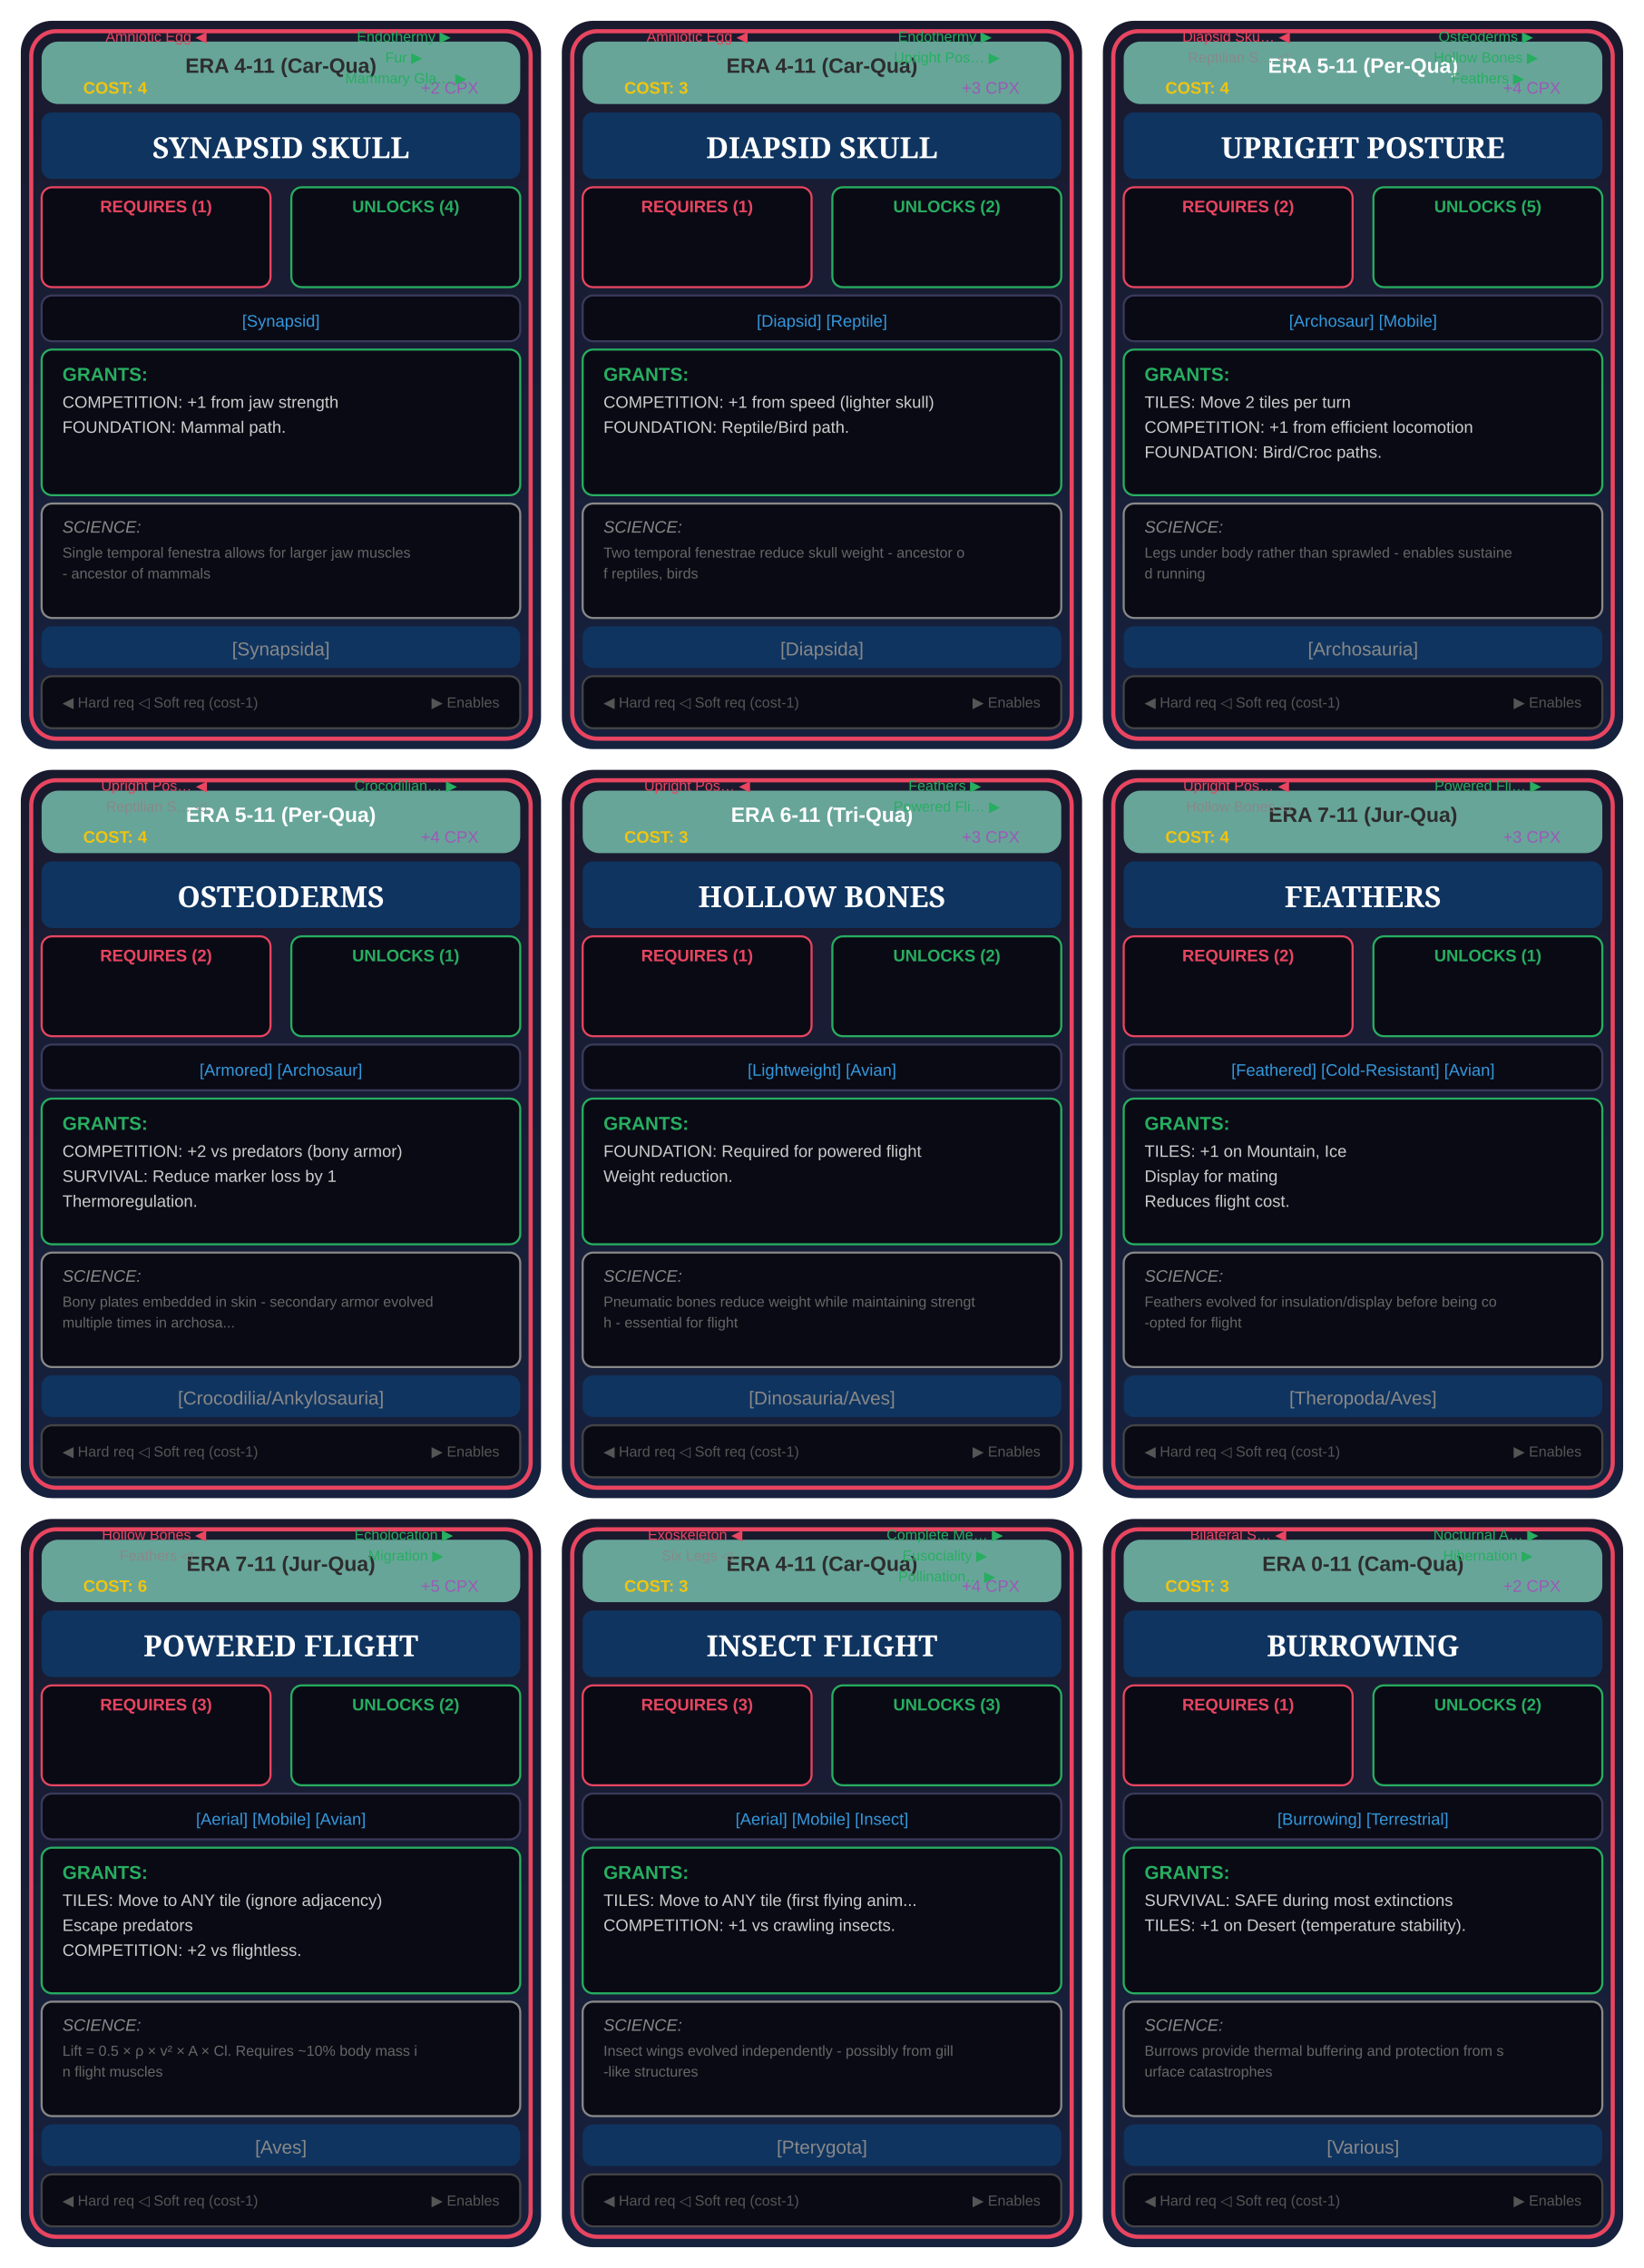
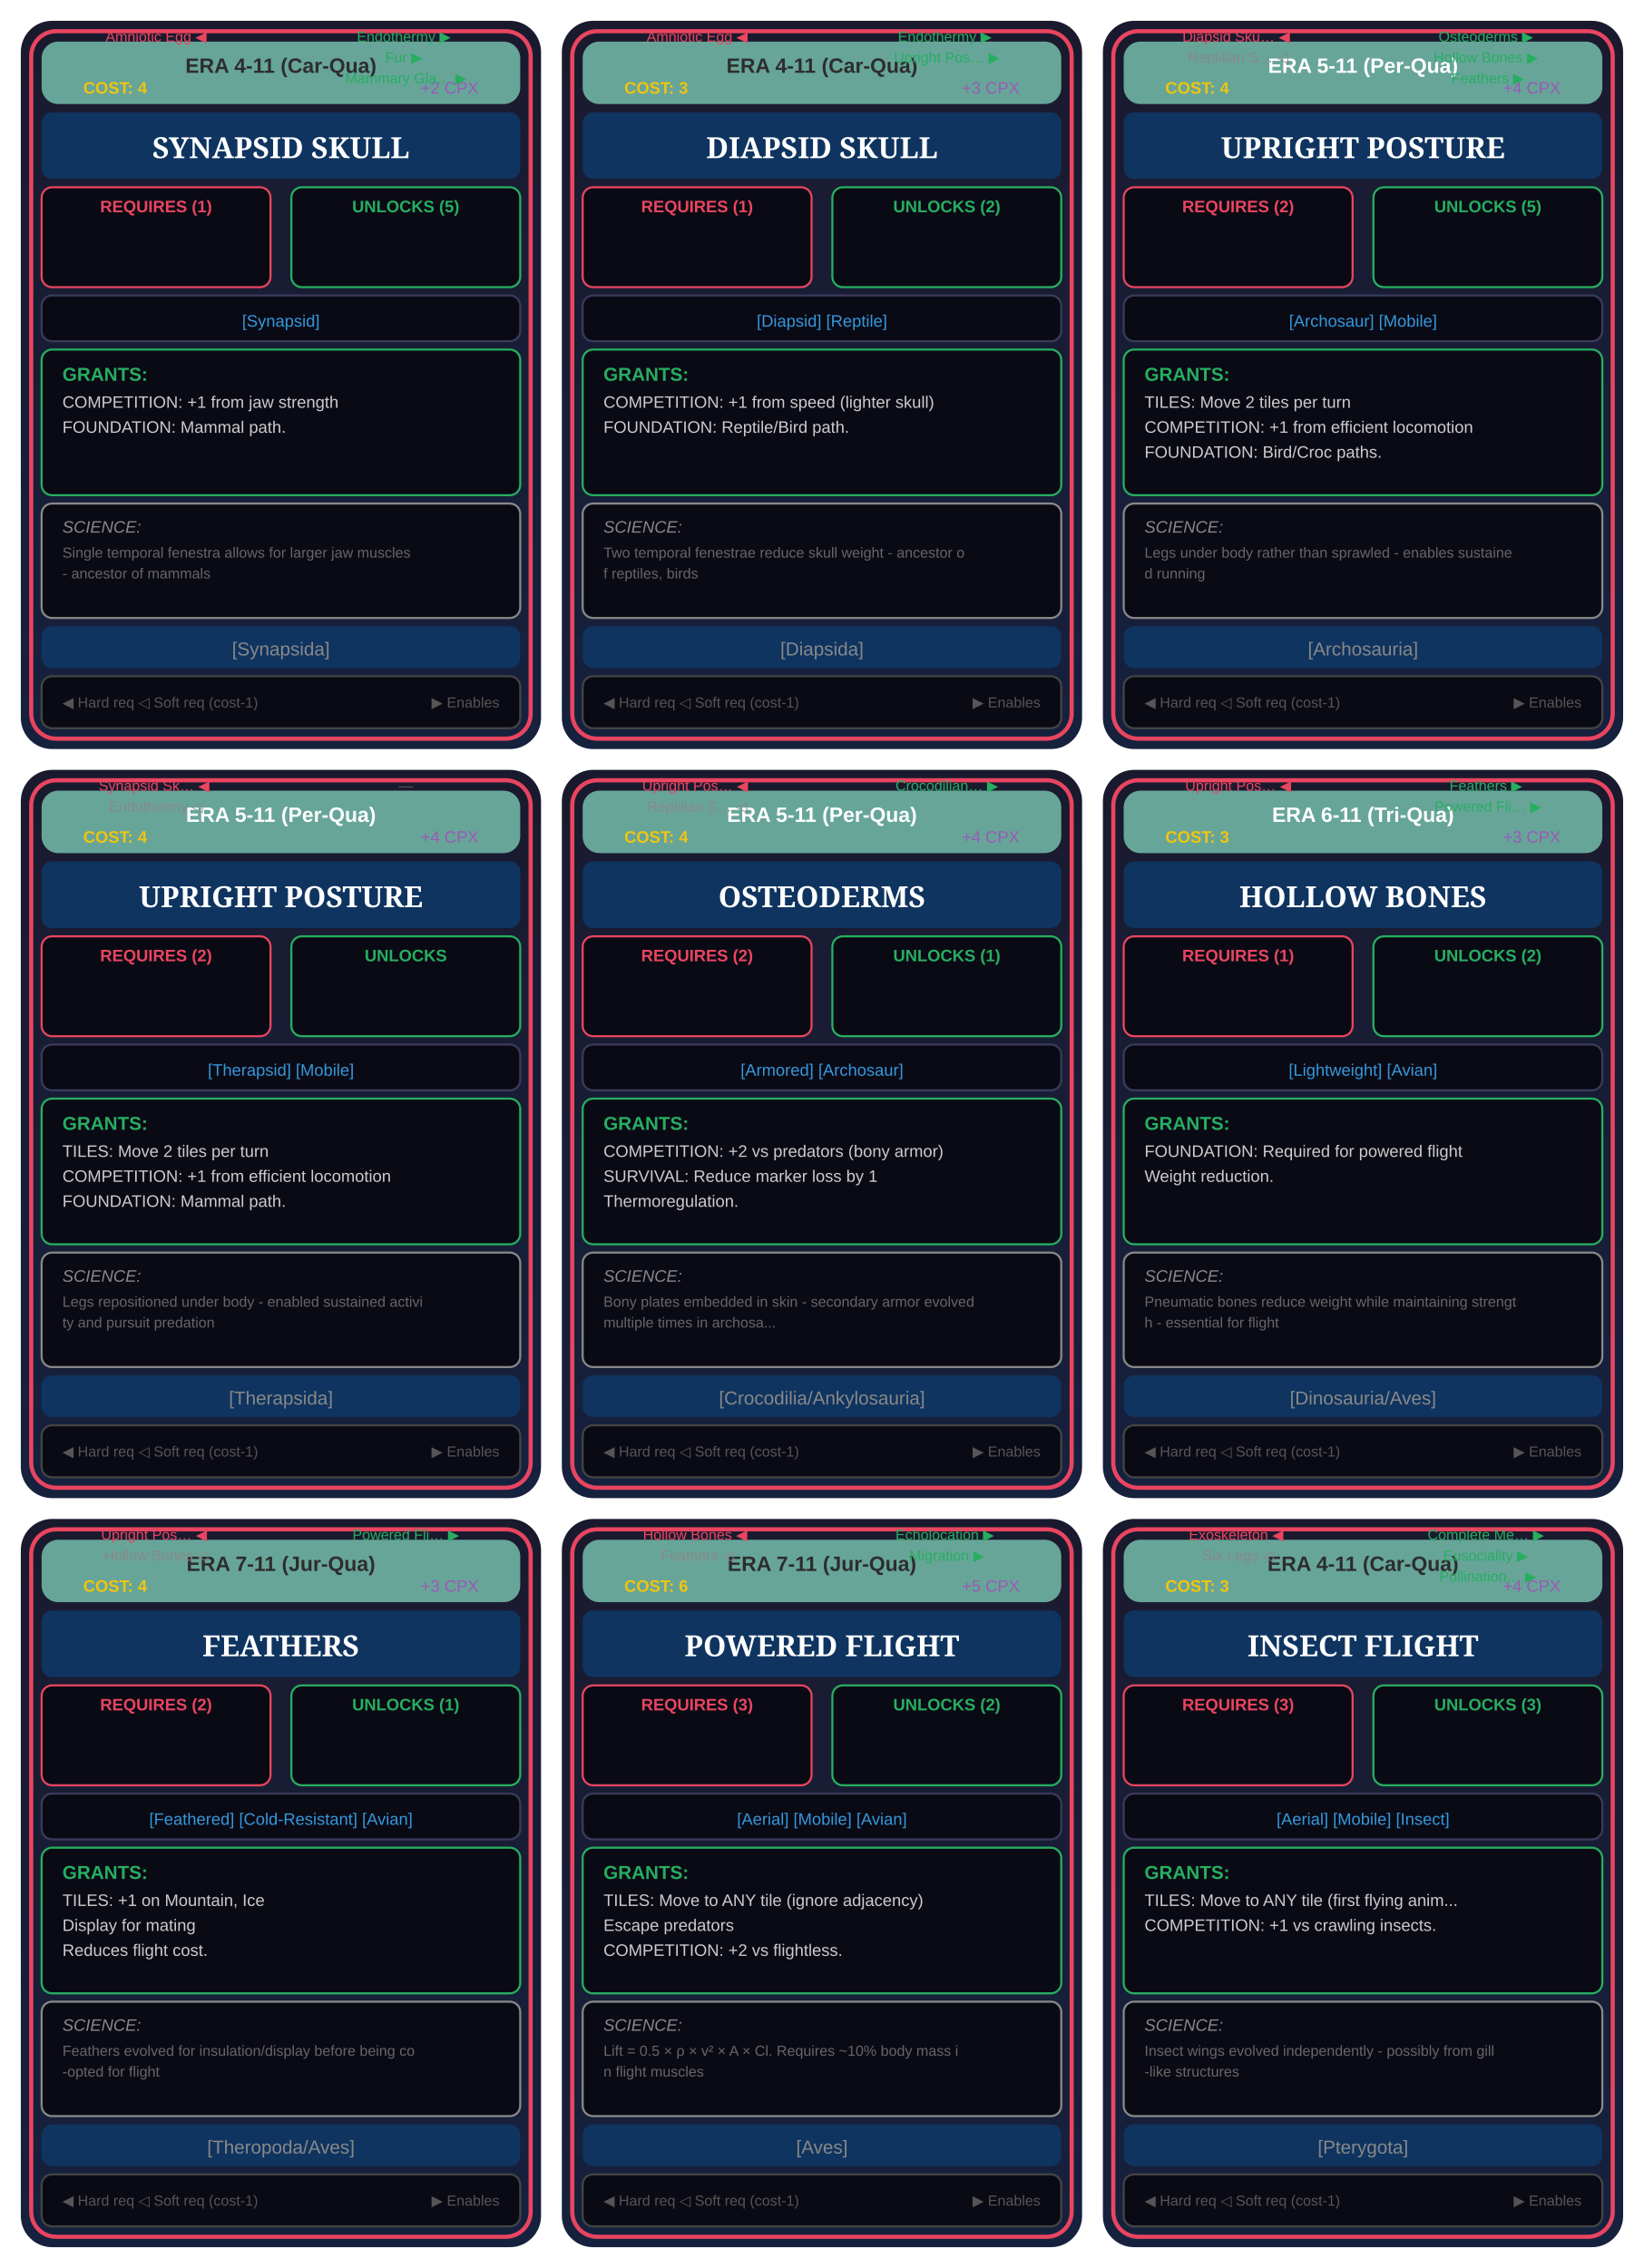
<svg xmlns="http://www.w3.org/2000/svg" viewBox="0 0 790 1090" width="790" height="1090">
  <rect width="790" height="1090" fill="#ffffff" />
  <g transform="translate(10, 10)">
    <defs>
      <linearGradient id="cardBg" x1="0%" y1="0%" x2="0%" y2="100%">
        <stop offset="0%" style="stop-color:#1a1a2e" />
        <stop offset="100%" style="stop-color:#16213e" />
      </linearGradient>
      <linearGradient id="eraGrad" x1="0%" y1="0%" x2="100%" y2="0%">
        <stop offset="0%" style="stop-color:#67A599" />
        <stop offset="100%" style="stop-color:#67A599" />
      </linearGradient>
    </defs>
    <rect width="250" height="350" fill="url(#cardBg)" rx="15" />
    <rect x="5" y="5" width="240" height="340" fill="none" stroke="#e94560" stroke-width="2" rx="12" />
    <rect x="10" y="10" width="230" height="30" fill="url(#eraGrad)" rx="8" />
    <text x="125" y="25" font-family="Arial" font-size="10" fill="#2d2d2d" text-anchor="middle" font-weight="bold">ERA 4-11 (Car-Qua)</text>
    <text x="30" y="35" font-family="Arial" font-size="8" fill="#f1c40f" font-weight="bold">COST: 4</text>
    <text x="220" y="35" font-family="Arial" font-size="8" fill="#9b59b6" text-anchor="end">+2 CPX</text>
    <rect x="10" y="44" width="230" height="32" fill="#0f3460" rx="5" />
    <text x="125" y="66" font-family="Georgia" font-size="14" fill="#fff" text-anchor="middle" font-weight="bold">SYNAPSID SKULL</text>
    <rect x="10" y="80" width="110" height="48" fill="#0a0a15" stroke="#e94560" rx="5" />
    <text x="65" y="92" font-family="Arial" font-size="8" fill="#e94560" text-anchor="middle" font-weight="bold">REQUIRES (1)</text>
    <text font-family="Arial" font-size="7" text-anchor="middle">
      <tspan x="65" dy="10" fill="#e94560">Amniotic Egg ◀</tspan>
    </text>
    <rect x="130" y="80" width="110" height="48" fill="#0a0a15" stroke="#27ae60" rx="5" />
-     <text x="185" y="92" font-family="Arial" font-size="8" fill="#27ae60" text-anchor="middle" font-weight="bold">UNLOCKS (4)</text>
+     <text x="185" y="92" font-family="Arial" font-size="8" fill="#27ae60" text-anchor="middle" font-weight="bold">UNLOCKS (5)</text>
    <text font-family="Arial" font-size="7" text-anchor="middle">
      <tspan x="185" dy="10" fill="#27ae60">Endothermy ▶</tspan>
      <tspan x="185" dy="10" fill="#27ae60">Fur ▶</tspan>
      <tspan x="185" dy="10" fill="#27ae60">Mammary Gla… ▶</tspan>
    </text>
    <rect x="10" y="132" width="230" height="22" fill="#0a0a15" stroke="#3a3a5a" rx="5" />
    <text x="125" y="147" font-family="Arial" font-size="8" fill="#3498db" text-anchor="middle">[Synapsid]</text>
    <rect x="10" y="158" width="230" height="70" fill="#0a0a15" stroke="#27ae60" rx="5" />
    <text x="20" y="173" font-family="Arial" font-size="9" fill="#27ae60" font-weight="bold">GRANTS:</text>
    <text x="20" y="186" font-family="Arial" font-size="8" fill="#ccc">COMPETITION: +1 from jaw strength</text>
    <text x="20" y="198" font-family="Arial" font-size="8" fill="#ccc">FOUNDATION: Mammal path.</text>
    <text x="20" y="210" font-family="Arial" font-size="8" fill="#ccc" />
    <rect x="10" y="232" width="230" height="55" fill="#0a0a15" stroke="#888" rx="5" />
    <text x="20" y="246" font-family="Arial" font-size="8" fill="#888" font-style="italic">SCIENCE:</text>
    <text x="20" y="258" font-family="Arial" font-size="7" fill="#666">Single temporal fenestra allows for larger jaw muscles </text>
    <text x="20" y="268" font-family="Arial" font-size="7" fill="#666">- ancestor of mammals</text>
    <rect x="10" y="291" width="230" height="20" fill="#0f3460" rx="5" />
    <text x="125" y="305" font-family="Arial" font-size="9" fill="#888" text-anchor="middle">[Synapsida]</text>
    <rect x="10" y="315" width="230" height="25" fill="#0a0a15" stroke="#444" rx="5" />
    <text x="20" y="330" font-family="Arial" font-size="7" fill="#555">◀ Hard req  ◁ Soft req (cost-1)</text>
    <text x="230" y="330" font-family="Arial" font-size="7" fill="#555" text-anchor="end">▶ Enables</text>
  </g>
  <g transform="translate(270, 10)">
    <defs>
      <linearGradient id="cardBg" x1="0%" y1="0%" x2="0%" y2="100%">
        <stop offset="0%" style="stop-color:#1a1a2e" />
        <stop offset="100%" style="stop-color:#16213e" />
      </linearGradient>
      <linearGradient id="eraGrad" x1="0%" y1="0%" x2="100%" y2="0%">
        <stop offset="0%" style="stop-color:#67A599" />
        <stop offset="100%" style="stop-color:#67A599" />
      </linearGradient>
    </defs>
    <rect width="250" height="350" fill="url(#cardBg)" rx="15" />
    <rect x="5" y="5" width="240" height="340" fill="none" stroke="#e94560" stroke-width="2" rx="12" />
    <rect x="10" y="10" width="230" height="30" fill="url(#eraGrad)" rx="8" />
    <text x="125" y="25" font-family="Arial" font-size="10" fill="#2d2d2d" text-anchor="middle" font-weight="bold">ERA 4-11 (Car-Qua)</text>
    <text x="30" y="35" font-family="Arial" font-size="8" fill="#f1c40f" font-weight="bold">COST: 3</text>
    <text x="220" y="35" font-family="Arial" font-size="8" fill="#9b59b6" text-anchor="end">+3 CPX</text>
    <rect x="10" y="44" width="230" height="32" fill="#0f3460" rx="5" />
    <text x="125" y="66" font-family="Georgia" font-size="14" fill="#fff" text-anchor="middle" font-weight="bold">DIAPSID SKULL</text>
    <rect x="10" y="80" width="110" height="48" fill="#0a0a15" stroke="#e94560" rx="5" />
    <text x="65" y="92" font-family="Arial" font-size="8" fill="#e94560" text-anchor="middle" font-weight="bold">REQUIRES (1)</text>
    <text font-family="Arial" font-size="7" text-anchor="middle">
      <tspan x="65" dy="10" fill="#e94560">Amniotic Egg ◀</tspan>
    </text>
    <rect x="130" y="80" width="110" height="48" fill="#0a0a15" stroke="#27ae60" rx="5" />
    <text x="185" y="92" font-family="Arial" font-size="8" fill="#27ae60" text-anchor="middle" font-weight="bold">UNLOCKS (2)</text>
    <text font-family="Arial" font-size="7" text-anchor="middle">
      <tspan x="185" dy="10" fill="#27ae60">Endothermy ▶</tspan>
      <tspan x="185" dy="10" fill="#27ae60">Upright Pos… ▶</tspan>
    </text>
    <rect x="10" y="132" width="230" height="22" fill="#0a0a15" stroke="#3a3a5a" rx="5" />
    <text x="125" y="147" font-family="Arial" font-size="8" fill="#3498db" text-anchor="middle">[Diapsid] [Reptile]</text>
    <rect x="10" y="158" width="230" height="70" fill="#0a0a15" stroke="#27ae60" rx="5" />
    <text x="20" y="173" font-family="Arial" font-size="9" fill="#27ae60" font-weight="bold">GRANTS:</text>
    <text x="20" y="186" font-family="Arial" font-size="8" fill="#ccc">COMPETITION: +1 from speed (lighter skull)</text>
    <text x="20" y="198" font-family="Arial" font-size="8" fill="#ccc">FOUNDATION: Reptile/Bird path.</text>
    <text x="20" y="210" font-family="Arial" font-size="8" fill="#ccc" />
    <rect x="10" y="232" width="230" height="55" fill="#0a0a15" stroke="#888" rx="5" />
    <text x="20" y="246" font-family="Arial" font-size="8" fill="#888" font-style="italic">SCIENCE:</text>
    <text x="20" y="258" font-family="Arial" font-size="7" fill="#666">Two temporal fenestrae reduce skull weight - ancestor o</text>
    <text x="20" y="268" font-family="Arial" font-size="7" fill="#666">f reptiles, birds</text>
    <rect x="10" y="291" width="230" height="20" fill="#0f3460" rx="5" />
    <text x="125" y="305" font-family="Arial" font-size="9" fill="#888" text-anchor="middle">[Diapsida]</text>
    <rect x="10" y="315" width="230" height="25" fill="#0a0a15" stroke="#444" rx="5" />
    <text x="20" y="330" font-family="Arial" font-size="7" fill="#555">◀ Hard req  ◁ Soft req (cost-1)</text>
    <text x="230" y="330" font-family="Arial" font-size="7" fill="#555" text-anchor="end">▶ Enables</text>
  </g>
  <g transform="translate(530, 10)">
    <defs>
      <linearGradient id="cardBg" x1="0%" y1="0%" x2="0%" y2="100%">
        <stop offset="0%" style="stop-color:#1a1a2e" />
        <stop offset="100%" style="stop-color:#16213e" />
      </linearGradient>
      <linearGradient id="eraGrad" x1="0%" y1="0%" x2="100%" y2="0%">
        <stop offset="0%" style="stop-color:#F04028" />
        <stop offset="100%" style="stop-color:#F04028" />
      </linearGradient>
    </defs>
    <rect width="250" height="350" fill="url(#cardBg)" rx="15" />
    <rect x="5" y="5" width="240" height="340" fill="none" stroke="#e94560" stroke-width="2" rx="12" />
    <rect x="10" y="10" width="230" height="30" fill="url(#eraGrad)" rx="8" />
    <text x="125" y="25" font-family="Arial" font-size="10" fill="#ffffff" text-anchor="middle" font-weight="bold">ERA 5-11 (Per-Qua)</text>
    <text x="30" y="35" font-family="Arial" font-size="8" fill="#f1c40f" font-weight="bold">COST: 4</text>
    <text x="220" y="35" font-family="Arial" font-size="8" fill="#9b59b6" text-anchor="end">+4 CPX</text>
    <rect x="10" y="44" width="230" height="32" fill="#0f3460" rx="5" />
    <text x="125" y="66" font-family="Georgia" font-size="14" fill="#fff" text-anchor="middle" font-weight="bold">UPRIGHT POSTURE</text>
    <rect x="10" y="80" width="110" height="48" fill="#0a0a15" stroke="#e94560" rx="5" />
    <text x="65" y="92" font-family="Arial" font-size="8" fill="#e94560" text-anchor="middle" font-weight="bold">REQUIRES (2)</text>
    <text font-family="Arial" font-size="7" text-anchor="middle">
      <tspan x="65" dy="10" fill="#e94560">Diapsid Sku… ◀</tspan>
      <tspan x="65" dy="10" fill="#888">Reptilian S… ◁</tspan>
    </text>
    <rect x="130" y="80" width="110" height="48" fill="#0a0a15" stroke="#27ae60" rx="5" />
    <text x="185" y="92" font-family="Arial" font-size="8" fill="#27ae60" text-anchor="middle" font-weight="bold">UNLOCKS (5)</text>
    <text font-family="Arial" font-size="7" text-anchor="middle">
      <tspan x="185" dy="10" fill="#27ae60">Osteoderms ▶</tspan>
      <tspan x="185" dy="10" fill="#27ae60">Hollow Bones ▶</tspan>
      <tspan x="185" dy="10" fill="#27ae60">Feathers ▶</tspan>
    </text>
    <rect x="10" y="132" width="230" height="22" fill="#0a0a15" stroke="#3a3a5a" rx="5" />
    <text x="125" y="147" font-family="Arial" font-size="8" fill="#3498db" text-anchor="middle">[Archosaur] [Mobile]</text>
    <rect x="10" y="158" width="230" height="70" fill="#0a0a15" stroke="#27ae60" rx="5" />
    <text x="20" y="173" font-family="Arial" font-size="9" fill="#27ae60" font-weight="bold">GRANTS:</text>
    <text x="20" y="186" font-family="Arial" font-size="8" fill="#ccc">TILES: Move 2 tiles per turn</text>
    <text x="20" y="198" font-family="Arial" font-size="8" fill="#ccc">COMPETITION: +1 from efficient locomotion</text>
    <text x="20" y="210" font-family="Arial" font-size="8" fill="#ccc">FOUNDATION: Bird/Croc paths.</text>
    <rect x="10" y="232" width="230" height="55" fill="#0a0a15" stroke="#888" rx="5" />
    <text x="20" y="246" font-family="Arial" font-size="8" fill="#888" font-style="italic">SCIENCE:</text>
    <text x="20" y="258" font-family="Arial" font-size="7" fill="#666">Legs under body rather than sprawled - enables sustaine</text>
    <text x="20" y="268" font-family="Arial" font-size="7" fill="#666">d running</text>
    <rect x="10" y="291" width="230" height="20" fill="#0f3460" rx="5" />
    <text x="125" y="305" font-family="Arial" font-size="9" fill="#888" text-anchor="middle">[Archosauria]</text>
    <rect x="10" y="315" width="230" height="25" fill="#0a0a15" stroke="#444" rx="5" />
    <text x="20" y="330" font-family="Arial" font-size="7" fill="#555">◀ Hard req  ◁ Soft req (cost-1)</text>
    <text x="230" y="330" font-family="Arial" font-size="7" fill="#555" text-anchor="end">▶ Enables</text>
  </g>
  <g transform="translate(10, 370)">
    <defs>
      <linearGradient id="cardBg" x1="0%" y1="0%" x2="0%" y2="100%">
        <stop offset="0%" style="stop-color:#1a1a2e" />
        <stop offset="100%" style="stop-color:#16213e" />
      </linearGradient>
      <linearGradient id="eraGrad" x1="0%" y1="0%" x2="100%" y2="0%">
        <stop offset="0%" style="stop-color:#F04028" />
        <stop offset="100%" style="stop-color:#F04028" />
      </linearGradient>
    </defs>
    <rect width="250" height="350" fill="url(#cardBg)" rx="15" />
    <rect x="5" y="5" width="240" height="340" fill="none" stroke="#e94560" stroke-width="2" rx="12" />
    <rect x="10" y="10" width="230" height="30" fill="url(#eraGrad)" rx="8" />
    <text x="125" y="25" font-family="Arial" font-size="10" fill="#ffffff" text-anchor="middle" font-weight="bold">ERA 5-11 (Per-Qua)</text>
    <text x="30" y="35" font-family="Arial" font-size="8" fill="#f1c40f" font-weight="bold">COST: 4</text>
    <text x="220" y="35" font-family="Arial" font-size="8" fill="#9b59b6" text-anchor="end">+4 CPX</text>
    <rect x="10" y="44" width="230" height="32" fill="#0f3460" rx="5" />
+     <text x="125" y="66" font-family="Georgia" font-size="14" fill="#fff" text-anchor="middle" font-weight="bold">UPRIGHT POSTURE</text>
+     <rect x="10" y="80" width="110" height="48" fill="#0a0a15" stroke="#e94560" rx="5" />
+     <text x="65" y="92" font-family="Arial" font-size="8" fill="#e94560" text-anchor="middle" font-weight="bold">REQUIRES (2)</text>
+     <text font-family="Arial" font-size="7" text-anchor="middle">
+       <tspan x="65" dy="10" fill="#e94560">Synapsid Sk… ◀</tspan>
+       <tspan x="65" dy="10" fill="#888">Endothermy ◁</tspan>
+     </text>
+     <rect x="130" y="80" width="110" height="48" fill="#0a0a15" stroke="#27ae60" rx="5" />
+     <text x="185" y="92" font-family="Arial" font-size="8" fill="#27ae60" text-anchor="middle" font-weight="bold">UNLOCKS</text>
+     <text font-family="Arial" font-size="7" text-anchor="middle">
+       <tspan x="185" dy="10" fill="#555">—</tspan>
+     </text>
+     <rect x="10" y="132" width="230" height="22" fill="#0a0a15" stroke="#3a3a5a" rx="5" />
+     <text x="125" y="147" font-family="Arial" font-size="8" fill="#3498db" text-anchor="middle">[Therapsid] [Mobile]</text>
+     <rect x="10" y="158" width="230" height="70" fill="#0a0a15" stroke="#27ae60" rx="5" />
+     <text x="20" y="173" font-family="Arial" font-size="9" fill="#27ae60" font-weight="bold">GRANTS:</text>
+     <text x="20" y="186" font-family="Arial" font-size="8" fill="#ccc">TILES: Move 2 tiles per turn</text>
+     <text x="20" y="198" font-family="Arial" font-size="8" fill="#ccc">COMPETITION: +1 from efficient locomotion</text>
+     <text x="20" y="210" font-family="Arial" font-size="8" fill="#ccc">FOUNDATION: Mammal path.</text>
+     <rect x="10" y="232" width="230" height="55" fill="#0a0a15" stroke="#888" rx="5" />
+     <text x="20" y="246" font-family="Arial" font-size="8" fill="#888" font-style="italic">SCIENCE:</text>
+     <text x="20" y="258" font-family="Arial" font-size="7" fill="#666">Legs repositioned under body - enabled sustained activi</text>
+     <text x="20" y="268" font-family="Arial" font-size="7" fill="#666">ty and pursuit predation</text>
+     <rect x="10" y="291" width="230" height="20" fill="#0f3460" rx="5" />
+     <text x="125" y="305" font-family="Arial" font-size="9" fill="#888" text-anchor="middle">[Therapsida]</text>
+     <rect x="10" y="315" width="230" height="25" fill="#0a0a15" stroke="#444" rx="5" />
+     <text x="20" y="330" font-family="Arial" font-size="7" fill="#555">◀ Hard req  ◁ Soft req (cost-1)</text>
+     <text x="230" y="330" font-family="Arial" font-size="7" fill="#555" text-anchor="end">▶ Enables</text>
+   </g>
+   <g transform="translate(270, 370)">
+     <defs>
+       <linearGradient id="cardBg" x1="0%" y1="0%" x2="0%" y2="100%">
+         <stop offset="0%" style="stop-color:#1a1a2e" />
+         <stop offset="100%" style="stop-color:#16213e" />
+       </linearGradient>
+       <linearGradient id="eraGrad" x1="0%" y1="0%" x2="100%" y2="0%">
+         <stop offset="0%" style="stop-color:#F04028" />
+         <stop offset="100%" style="stop-color:#F04028" />
+       </linearGradient>
+     </defs>
+     <rect width="250" height="350" fill="url(#cardBg)" rx="15" />
+     <rect x="5" y="5" width="240" height="340" fill="none" stroke="#e94560" stroke-width="2" rx="12" />
+     <rect x="10" y="10" width="230" height="30" fill="url(#eraGrad)" rx="8" />
+     <text x="125" y="25" font-family="Arial" font-size="10" fill="#ffffff" text-anchor="middle" font-weight="bold">ERA 5-11 (Per-Qua)</text>
+     <text x="30" y="35" font-family="Arial" font-size="8" fill="#f1c40f" font-weight="bold">COST: 4</text>
+     <text x="220" y="35" font-family="Arial" font-size="8" fill="#9b59b6" text-anchor="end">+4 CPX</text>
+     <rect x="10" y="44" width="230" height="32" fill="#0f3460" rx="5" />
    <text x="125" y="66" font-family="Georgia" font-size="14" fill="#fff" text-anchor="middle" font-weight="bold">OSTEODERMS</text>
    <rect x="10" y="80" width="110" height="48" fill="#0a0a15" stroke="#e94560" rx="5" />
    <text x="65" y="92" font-family="Arial" font-size="8" fill="#e94560" text-anchor="middle" font-weight="bold">REQUIRES (2)</text>
    <text font-family="Arial" font-size="7" text-anchor="middle">
      <tspan x="65" dy="10" fill="#e94560">Upright Pos… ◀</tspan>
      <tspan x="65" dy="10" fill="#888">Reptilian S… ◁</tspan>
    </text>
    <rect x="130" y="80" width="110" height="48" fill="#0a0a15" stroke="#27ae60" rx="5" />
    <text x="185" y="92" font-family="Arial" font-size="8" fill="#27ae60" text-anchor="middle" font-weight="bold">UNLOCKS (1)</text>
    <text font-family="Arial" font-size="7" text-anchor="middle">
      <tspan x="185" dy="10" fill="#27ae60">Crocodilian… ▶</tspan>
    </text>
    <rect x="10" y="132" width="230" height="22" fill="#0a0a15" stroke="#3a3a5a" rx="5" />
    <text x="125" y="147" font-family="Arial" font-size="8" fill="#3498db" text-anchor="middle">[Armored] [Archosaur]</text>
    <rect x="10" y="158" width="230" height="70" fill="#0a0a15" stroke="#27ae60" rx="5" />
    <text x="20" y="173" font-family="Arial" font-size="9" fill="#27ae60" font-weight="bold">GRANTS:</text>
    <text x="20" y="186" font-family="Arial" font-size="8" fill="#ccc">COMPETITION: +2 vs predators (bony armor)</text>
    <text x="20" y="198" font-family="Arial" font-size="8" fill="#ccc">SURVIVAL: Reduce marker loss by 1</text>
    <text x="20" y="210" font-family="Arial" font-size="8" fill="#ccc">Thermoregulation.</text>
    <rect x="10" y="232" width="230" height="55" fill="#0a0a15" stroke="#888" rx="5" />
    <text x="20" y="246" font-family="Arial" font-size="8" fill="#888" font-style="italic">SCIENCE:</text>
    <text x="20" y="258" font-family="Arial" font-size="7" fill="#666">Bony plates embedded in skin - secondary armor evolved </text>
    <text x="20" y="268" font-family="Arial" font-size="7" fill="#666">multiple times in archosa...</text>
    <rect x="10" y="291" width="230" height="20" fill="#0f3460" rx="5" />
    <text x="125" y="305" font-family="Arial" font-size="9" fill="#888" text-anchor="middle">[Crocodilia/Ankylosauria]</text>
    <rect x="10" y="315" width="230" height="25" fill="#0a0a15" stroke="#444" rx="5" />
    <text x="20" y="330" font-family="Arial" font-size="7" fill="#555">◀ Hard req  ◁ Soft req (cost-1)</text>
    <text x="230" y="330" font-family="Arial" font-size="7" fill="#555" text-anchor="end">▶ Enables</text>
  </g>
-   <g transform="translate(270, 370)">
+   <g transform="translate(530, 370)">
    <defs>
      <linearGradient id="cardBg" x1="0%" y1="0%" x2="0%" y2="100%">
        <stop offset="0%" style="stop-color:#1a1a2e" />
        <stop offset="100%" style="stop-color:#16213e" />
      </linearGradient>
      <linearGradient id="eraGrad" x1="0%" y1="0%" x2="100%" y2="0%">
        <stop offset="0%" style="stop-color:#812B92" />
        <stop offset="100%" style="stop-color:#812B92" />
      </linearGradient>
    </defs>
    <rect width="250" height="350" fill="url(#cardBg)" rx="15" />
    <rect x="5" y="5" width="240" height="340" fill="none" stroke="#e94560" stroke-width="2" rx="12" />
    <rect x="10" y="10" width="230" height="30" fill="url(#eraGrad)" rx="8" />
    <text x="125" y="25" font-family="Arial" font-size="10" fill="#ffffff" text-anchor="middle" font-weight="bold">ERA 6-11 (Tri-Qua)</text>
    <text x="30" y="35" font-family="Arial" font-size="8" fill="#f1c40f" font-weight="bold">COST: 3</text>
    <text x="220" y="35" font-family="Arial" font-size="8" fill="#9b59b6" text-anchor="end">+3 CPX</text>
    <rect x="10" y="44" width="230" height="32" fill="#0f3460" rx="5" />
    <text x="125" y="66" font-family="Georgia" font-size="14" fill="#fff" text-anchor="middle" font-weight="bold">HOLLOW BONES</text>
    <rect x="10" y="80" width="110" height="48" fill="#0a0a15" stroke="#e94560" rx="5" />
    <text x="65" y="92" font-family="Arial" font-size="8" fill="#e94560" text-anchor="middle" font-weight="bold">REQUIRES (1)</text>
    <text font-family="Arial" font-size="7" text-anchor="middle">
      <tspan x="65" dy="10" fill="#e94560">Upright Pos… ◀</tspan>
    </text>
    <rect x="130" y="80" width="110" height="48" fill="#0a0a15" stroke="#27ae60" rx="5" />
    <text x="185" y="92" font-family="Arial" font-size="8" fill="#27ae60" text-anchor="middle" font-weight="bold">UNLOCKS (2)</text>
    <text font-family="Arial" font-size="7" text-anchor="middle">
      <tspan x="185" dy="10" fill="#27ae60">Feathers ▶</tspan>
      <tspan x="185" dy="10" fill="#27ae60">Powered Fli… ▶</tspan>
    </text>
    <rect x="10" y="132" width="230" height="22" fill="#0a0a15" stroke="#3a3a5a" rx="5" />
    <text x="125" y="147" font-family="Arial" font-size="8" fill="#3498db" text-anchor="middle">[Lightweight] [Avian]</text>
    <rect x="10" y="158" width="230" height="70" fill="#0a0a15" stroke="#27ae60" rx="5" />
    <text x="20" y="173" font-family="Arial" font-size="9" fill="#27ae60" font-weight="bold">GRANTS:</text>
    <text x="20" y="186" font-family="Arial" font-size="8" fill="#ccc">FOUNDATION: Required for powered flight</text>
    <text x="20" y="198" font-family="Arial" font-size="8" fill="#ccc">Weight reduction.</text>
    <text x="20" y="210" font-family="Arial" font-size="8" fill="#ccc" />
    <rect x="10" y="232" width="230" height="55" fill="#0a0a15" stroke="#888" rx="5" />
    <text x="20" y="246" font-family="Arial" font-size="8" fill="#888" font-style="italic">SCIENCE:</text>
    <text x="20" y="258" font-family="Arial" font-size="7" fill="#666">Pneumatic bones reduce weight while maintaining strengt</text>
    <text x="20" y="268" font-family="Arial" font-size="7" fill="#666">h - essential for flight</text>
    <rect x="10" y="291" width="230" height="20" fill="#0f3460" rx="5" />
    <text x="125" y="305" font-family="Arial" font-size="9" fill="#888" text-anchor="middle">[Dinosauria/Aves]</text>
    <rect x="10" y="315" width="230" height="25" fill="#0a0a15" stroke="#444" rx="5" />
    <text x="20" y="330" font-family="Arial" font-size="7" fill="#555">◀ Hard req  ◁ Soft req (cost-1)</text>
    <text x="230" y="330" font-family="Arial" font-size="7" fill="#555" text-anchor="end">▶ Enables</text>
  </g>
-   <g transform="translate(530, 370)">
+   <g transform="translate(10, 730)">
    <defs>
      <linearGradient id="cardBg" x1="0%" y1="0%" x2="0%" y2="100%">
        <stop offset="0%" style="stop-color:#1a1a2e" />
        <stop offset="100%" style="stop-color:#16213e" />
      </linearGradient>
      <linearGradient id="eraGrad" x1="0%" y1="0%" x2="100%" y2="0%">
        <stop offset="0%" style="stop-color:#34B2E5" />
        <stop offset="100%" style="stop-color:#34B2E5" />
      </linearGradient>
    </defs>
    <rect width="250" height="350" fill="url(#cardBg)" rx="15" />
    <rect x="5" y="5" width="240" height="340" fill="none" stroke="#e94560" stroke-width="2" rx="12" />
    <rect x="10" y="10" width="230" height="30" fill="url(#eraGrad)" rx="8" />
    <text x="125" y="25" font-family="Arial" font-size="10" fill="#2d2d2d" text-anchor="middle" font-weight="bold">ERA 7-11 (Jur-Qua)</text>
    <text x="30" y="35" font-family="Arial" font-size="8" fill="#f1c40f" font-weight="bold">COST: 4</text>
    <text x="220" y="35" font-family="Arial" font-size="8" fill="#9b59b6" text-anchor="end">+3 CPX</text>
    <rect x="10" y="44" width="230" height="32" fill="#0f3460" rx="5" />
    <text x="125" y="66" font-family="Georgia" font-size="14" fill="#fff" text-anchor="middle" font-weight="bold">FEATHERS</text>
    <rect x="10" y="80" width="110" height="48" fill="#0a0a15" stroke="#e94560" rx="5" />
    <text x="65" y="92" font-family="Arial" font-size="8" fill="#e94560" text-anchor="middle" font-weight="bold">REQUIRES (2)</text>
    <text font-family="Arial" font-size="7" text-anchor="middle">
      <tspan x="65" dy="10" fill="#e94560">Upright Pos… ◀</tspan>
      <tspan x="65" dy="10" fill="#888">Hollow Bones ◁</tspan>
    </text>
    <rect x="130" y="80" width="110" height="48" fill="#0a0a15" stroke="#27ae60" rx="5" />
    <text x="185" y="92" font-family="Arial" font-size="8" fill="#27ae60" text-anchor="middle" font-weight="bold">UNLOCKS (1)</text>
    <text font-family="Arial" font-size="7" text-anchor="middle">
      <tspan x="185" dy="10" fill="#27ae60">Powered Fli… ▶</tspan>
    </text>
    <rect x="10" y="132" width="230" height="22" fill="#0a0a15" stroke="#3a3a5a" rx="5" />
    <text x="125" y="147" font-family="Arial" font-size="8" fill="#3498db" text-anchor="middle">[Feathered] [Cold-Resistant] [Avian]</text>
    <rect x="10" y="158" width="230" height="70" fill="#0a0a15" stroke="#27ae60" rx="5" />
    <text x="20" y="173" font-family="Arial" font-size="9" fill="#27ae60" font-weight="bold">GRANTS:</text>
    <text x="20" y="186" font-family="Arial" font-size="8" fill="#ccc">TILES: +1 on Mountain, Ice</text>
    <text x="20" y="198" font-family="Arial" font-size="8" fill="#ccc">Display for mating</text>
    <text x="20" y="210" font-family="Arial" font-size="8" fill="#ccc">Reduces flight cost.</text>
    <rect x="10" y="232" width="230" height="55" fill="#0a0a15" stroke="#888" rx="5" />
    <text x="20" y="246" font-family="Arial" font-size="8" fill="#888" font-style="italic">SCIENCE:</text>
    <text x="20" y="258" font-family="Arial" font-size="7" fill="#666">Feathers evolved for insulation/display before being co</text>
    <text x="20" y="268" font-family="Arial" font-size="7" fill="#666">-opted for flight</text>
    <rect x="10" y="291" width="230" height="20" fill="#0f3460" rx="5" />
    <text x="125" y="305" font-family="Arial" font-size="9" fill="#888" text-anchor="middle">[Theropoda/Aves]</text>
    <rect x="10" y="315" width="230" height="25" fill="#0a0a15" stroke="#444" rx="5" />
    <text x="20" y="330" font-family="Arial" font-size="7" fill="#555">◀ Hard req  ◁ Soft req (cost-1)</text>
    <text x="230" y="330" font-family="Arial" font-size="7" fill="#555" text-anchor="end">▶ Enables</text>
  </g>
-   <g transform="translate(10, 730)">
+   <g transform="translate(270, 730)">
    <defs>
      <linearGradient id="cardBg" x1="0%" y1="0%" x2="0%" y2="100%">
        <stop offset="0%" style="stop-color:#1a1a2e" />
        <stop offset="100%" style="stop-color:#16213e" />
      </linearGradient>
      <linearGradient id="eraGrad" x1="0%" y1="0%" x2="100%" y2="0%">
        <stop offset="0%" style="stop-color:#34B2E5" />
        <stop offset="100%" style="stop-color:#34B2E5" />
      </linearGradient>
    </defs>
    <rect width="250" height="350" fill="url(#cardBg)" rx="15" />
    <rect x="5" y="5" width="240" height="340" fill="none" stroke="#e94560" stroke-width="2" rx="12" />
    <rect x="10" y="10" width="230" height="30" fill="url(#eraGrad)" rx="8" />
    <text x="125" y="25" font-family="Arial" font-size="10" fill="#2d2d2d" text-anchor="middle" font-weight="bold">ERA 7-11 (Jur-Qua)</text>
    <text x="30" y="35" font-family="Arial" font-size="8" fill="#f1c40f" font-weight="bold">COST: 6</text>
    <text x="220" y="35" font-family="Arial" font-size="8" fill="#9b59b6" text-anchor="end">+5 CPX</text>
    <rect x="10" y="44" width="230" height="32" fill="#0f3460" rx="5" />
    <text x="125" y="66" font-family="Georgia" font-size="14" fill="#fff" text-anchor="middle" font-weight="bold">POWERED FLIGHT</text>
    <rect x="10" y="80" width="110" height="48" fill="#0a0a15" stroke="#e94560" rx="5" />
    <text x="65" y="92" font-family="Arial" font-size="8" fill="#e94560" text-anchor="middle" font-weight="bold">REQUIRES (3)</text>
    <text font-family="Arial" font-size="7" text-anchor="middle">
      <tspan x="65" dy="10" fill="#e94560">Hollow Bones ◀</tspan>
      <tspan x="65" dy="10" fill="#888">Feathers ◁</tspan>
    </text>
    <rect x="130" y="80" width="110" height="48" fill="#0a0a15" stroke="#27ae60" rx="5" />
    <text x="185" y="92" font-family="Arial" font-size="8" fill="#27ae60" text-anchor="middle" font-weight="bold">UNLOCKS (2)</text>
    <text font-family="Arial" font-size="7" text-anchor="middle">
      <tspan x="185" dy="10" fill="#27ae60">Echolocation ▶</tspan>
      <tspan x="185" dy="10" fill="#27ae60">Migration ▶</tspan>
    </text>
    <rect x="10" y="132" width="230" height="22" fill="#0a0a15" stroke="#3a3a5a" rx="5" />
    <text x="125" y="147" font-family="Arial" font-size="8" fill="#3498db" text-anchor="middle">[Aerial] [Mobile] [Avian]</text>
    <rect x="10" y="158" width="230" height="70" fill="#0a0a15" stroke="#27ae60" rx="5" />
    <text x="20" y="173" font-family="Arial" font-size="9" fill="#27ae60" font-weight="bold">GRANTS:</text>
    <text x="20" y="186" font-family="Arial" font-size="8" fill="#ccc">TILES: Move to ANY tile (ignore adjacency)</text>
    <text x="20" y="198" font-family="Arial" font-size="8" fill="#ccc">Escape predators</text>
    <text x="20" y="210" font-family="Arial" font-size="8" fill="#ccc">COMPETITION: +2 vs flightless.</text>
    <rect x="10" y="232" width="230" height="55" fill="#0a0a15" stroke="#888" rx="5" />
    <text x="20" y="246" font-family="Arial" font-size="8" fill="#888" font-style="italic">SCIENCE:</text>
    <text x="20" y="258" font-family="Arial" font-size="7" fill="#666">Lift = 0.5 × ρ × v² × A × Cl. Requires ~10% body mass i</text>
    <text x="20" y="268" font-family="Arial" font-size="7" fill="#666">n flight muscles</text>
    <rect x="10" y="291" width="230" height="20" fill="#0f3460" rx="5" />
    <text x="125" y="305" font-family="Arial" font-size="9" fill="#888" text-anchor="middle">[Aves]</text>
    <rect x="10" y="315" width="230" height="25" fill="#0a0a15" stroke="#444" rx="5" />
    <text x="20" y="330" font-family="Arial" font-size="7" fill="#555">◀ Hard req  ◁ Soft req (cost-1)</text>
    <text x="230" y="330" font-family="Arial" font-size="7" fill="#555" text-anchor="end">▶ Enables</text>
  </g>
-   <g transform="translate(270, 730)">
+   <g transform="translate(530, 730)">
    <defs>
      <linearGradient id="cardBg" x1="0%" y1="0%" x2="0%" y2="100%">
        <stop offset="0%" style="stop-color:#1a1a2e" />
        <stop offset="100%" style="stop-color:#16213e" />
      </linearGradient>
      <linearGradient id="eraGrad" x1="0%" y1="0%" x2="100%" y2="0%">
        <stop offset="0%" style="stop-color:#67A599" />
        <stop offset="100%" style="stop-color:#67A599" />
      </linearGradient>
    </defs>
    <rect width="250" height="350" fill="url(#cardBg)" rx="15" />
    <rect x="5" y="5" width="240" height="340" fill="none" stroke="#e94560" stroke-width="2" rx="12" />
    <rect x="10" y="10" width="230" height="30" fill="url(#eraGrad)" rx="8" />
    <text x="125" y="25" font-family="Arial" font-size="10" fill="#2d2d2d" text-anchor="middle" font-weight="bold">ERA 4-11 (Car-Qua)</text>
    <text x="30" y="35" font-family="Arial" font-size="8" fill="#f1c40f" font-weight="bold">COST: 3</text>
    <text x="220" y="35" font-family="Arial" font-size="8" fill="#9b59b6" text-anchor="end">+4 CPX</text>
    <rect x="10" y="44" width="230" height="32" fill="#0f3460" rx="5" />
    <text x="125" y="66" font-family="Georgia" font-size="14" fill="#fff" text-anchor="middle" font-weight="bold">INSECT FLIGHT</text>
    <rect x="10" y="80" width="110" height="48" fill="#0a0a15" stroke="#e94560" rx="5" />
    <text x="65" y="92" font-family="Arial" font-size="8" fill="#e94560" text-anchor="middle" font-weight="bold">REQUIRES (3)</text>
    <text font-family="Arial" font-size="7" text-anchor="middle">
      <tspan x="65" dy="10" fill="#e94560">Exoskeleton ◀</tspan>
      <tspan x="65" dy="10" fill="#888">Six Legs ◁</tspan>
    </text>
    <rect x="130" y="80" width="110" height="48" fill="#0a0a15" stroke="#27ae60" rx="5" />
    <text x="185" y="92" font-family="Arial" font-size="8" fill="#27ae60" text-anchor="middle" font-weight="bold">UNLOCKS (3)</text>
    <text font-family="Arial" font-size="7" text-anchor="middle">
      <tspan x="185" dy="10" fill="#27ae60">Complete Me… ▶</tspan>
      <tspan x="185" dy="10" fill="#27ae60">Eusociality ▶</tspan>
      <tspan x="185" dy="10" fill="#27ae60">Pollination… ▶</tspan>
    </text>
    <rect x="10" y="132" width="230" height="22" fill="#0a0a15" stroke="#3a3a5a" rx="5" />
    <text x="125" y="147" font-family="Arial" font-size="8" fill="#3498db" text-anchor="middle">[Aerial] [Mobile] [Insect]</text>
    <rect x="10" y="158" width="230" height="70" fill="#0a0a15" stroke="#27ae60" rx="5" />
    <text x="20" y="173" font-family="Arial" font-size="9" fill="#27ae60" font-weight="bold">GRANTS:</text>
    <text x="20" y="186" font-family="Arial" font-size="8" fill="#ccc">TILES: Move to ANY tile (first flying anim...</text>
    <text x="20" y="198" font-family="Arial" font-size="8" fill="#ccc">COMPETITION: +1 vs crawling insects.</text>
    <text x="20" y="210" font-family="Arial" font-size="8" fill="#ccc" />
    <rect x="10" y="232" width="230" height="55" fill="#0a0a15" stroke="#888" rx="5" />
    <text x="20" y="246" font-family="Arial" font-size="8" fill="#888" font-style="italic">SCIENCE:</text>
    <text x="20" y="258" font-family="Arial" font-size="7" fill="#666">Insect wings evolved independently - possibly from gill</text>
    <text x="20" y="268" font-family="Arial" font-size="7" fill="#666">-like structures</text>
    <rect x="10" y="291" width="230" height="20" fill="#0f3460" rx="5" />
    <text x="125" y="305" font-family="Arial" font-size="9" fill="#888" text-anchor="middle">[Pterygota]</text>
    <rect x="10" y="315" width="230" height="25" fill="#0a0a15" stroke="#444" rx="5" />
    <text x="20" y="330" font-family="Arial" font-size="7" fill="#555">◀ Hard req  ◁ Soft req (cost-1)</text>
    <text x="230" y="330" font-family="Arial" font-size="7" fill="#555" text-anchor="end">▶ Enables</text>
  </g>
-   <g transform="translate(530, 730)">
-     <defs>
-       <linearGradient id="cardBg" x1="0%" y1="0%" x2="0%" y2="100%">
-         <stop offset="0%" style="stop-color:#1a1a2e" />
-         <stop offset="100%" style="stop-color:#16213e" />
-       </linearGradient>
-       <linearGradient id="eraGrad" x1="0%" y1="0%" x2="100%" y2="0%">
-         <stop offset="0%" style="stop-color:#F4B8D0" />
-         <stop offset="100%" style="stop-color:#F4B8D0" />
-       </linearGradient>
-     </defs>
-     <rect width="250" height="350" fill="url(#cardBg)" rx="15" />
-     <rect x="5" y="5" width="240" height="340" fill="none" stroke="#e94560" stroke-width="2" rx="12" />
-     <rect x="10" y="10" width="230" height="30" fill="url(#eraGrad)" rx="8" />
-     <text x="125" y="25" font-family="Arial" font-size="10" fill="#2d2d2d" text-anchor="middle" font-weight="bold">ERA 0-11 (Cam-Qua)</text>
-     <text x="30" y="35" font-family="Arial" font-size="8" fill="#f1c40f" font-weight="bold">COST: 3</text>
-     <text x="220" y="35" font-family="Arial" font-size="8" fill="#9b59b6" text-anchor="end">+2 CPX</text>
-     <rect x="10" y="44" width="230" height="32" fill="#0f3460" rx="5" />
-     <text x="125" y="66" font-family="Georgia" font-size="14" fill="#fff" text-anchor="middle" font-weight="bold">BURROWING</text>
-     <rect x="10" y="80" width="110" height="48" fill="#0a0a15" stroke="#e94560" rx="5" />
-     <text x="65" y="92" font-family="Arial" font-size="8" fill="#e94560" text-anchor="middle" font-weight="bold">REQUIRES (1)</text>
-     <text font-family="Arial" font-size="7" text-anchor="middle">
-       <tspan x="65" dy="10" fill="#e94560">Bilateral S… ◀</tspan>
-     </text>
-     <rect x="130" y="80" width="110" height="48" fill="#0a0a15" stroke="#27ae60" rx="5" />
-     <text x="185" y="92" font-family="Arial" font-size="8" fill="#27ae60" text-anchor="middle" font-weight="bold">UNLOCKS (2)</text>
-     <text font-family="Arial" font-size="7" text-anchor="middle">
-       <tspan x="185" dy="10" fill="#27ae60">Nocturnal A… ▶</tspan>
-       <tspan x="185" dy="10" fill="#27ae60">Hibernation ▶</tspan>
-     </text>
-     <rect x="10" y="132" width="230" height="22" fill="#0a0a15" stroke="#3a3a5a" rx="5" />
-     <text x="125" y="147" font-family="Arial" font-size="8" fill="#3498db" text-anchor="middle">[Burrowing] [Terrestrial]</text>
-     <rect x="10" y="158" width="230" height="70" fill="#0a0a15" stroke="#27ae60" rx="5" />
-     <text x="20" y="173" font-family="Arial" font-size="9" fill="#27ae60" font-weight="bold">GRANTS:</text>
-     <text x="20" y="186" font-family="Arial" font-size="8" fill="#ccc">SURVIVAL: SAFE during most extinctions</text>
-     <text x="20" y="198" font-family="Arial" font-size="8" fill="#ccc">TILES: +1 on Desert (temperature stability).</text>
-     <text x="20" y="210" font-family="Arial" font-size="8" fill="#ccc" />
-     <rect x="10" y="232" width="230" height="55" fill="#0a0a15" stroke="#888" rx="5" />
-     <text x="20" y="246" font-family="Arial" font-size="8" fill="#888" font-style="italic">SCIENCE:</text>
-     <text x="20" y="258" font-family="Arial" font-size="7" fill="#666">Burrows provide thermal buffering and protection from s</text>
-     <text x="20" y="268" font-family="Arial" font-size="7" fill="#666">urface catastrophes</text>
-     <rect x="10" y="291" width="230" height="20" fill="#0f3460" rx="5" />
-     <text x="125" y="305" font-family="Arial" font-size="9" fill="#888" text-anchor="middle">[Various]</text>
-     <rect x="10" y="315" width="230" height="25" fill="#0a0a15" stroke="#444" rx="5" />
-     <text x="20" y="330" font-family="Arial" font-size="7" fill="#555">◀ Hard req  ◁ Soft req (cost-1)</text>
-     <text x="230" y="330" font-family="Arial" font-size="7" fill="#555" text-anchor="end">▶ Enables</text>
-   </g>
</svg>
